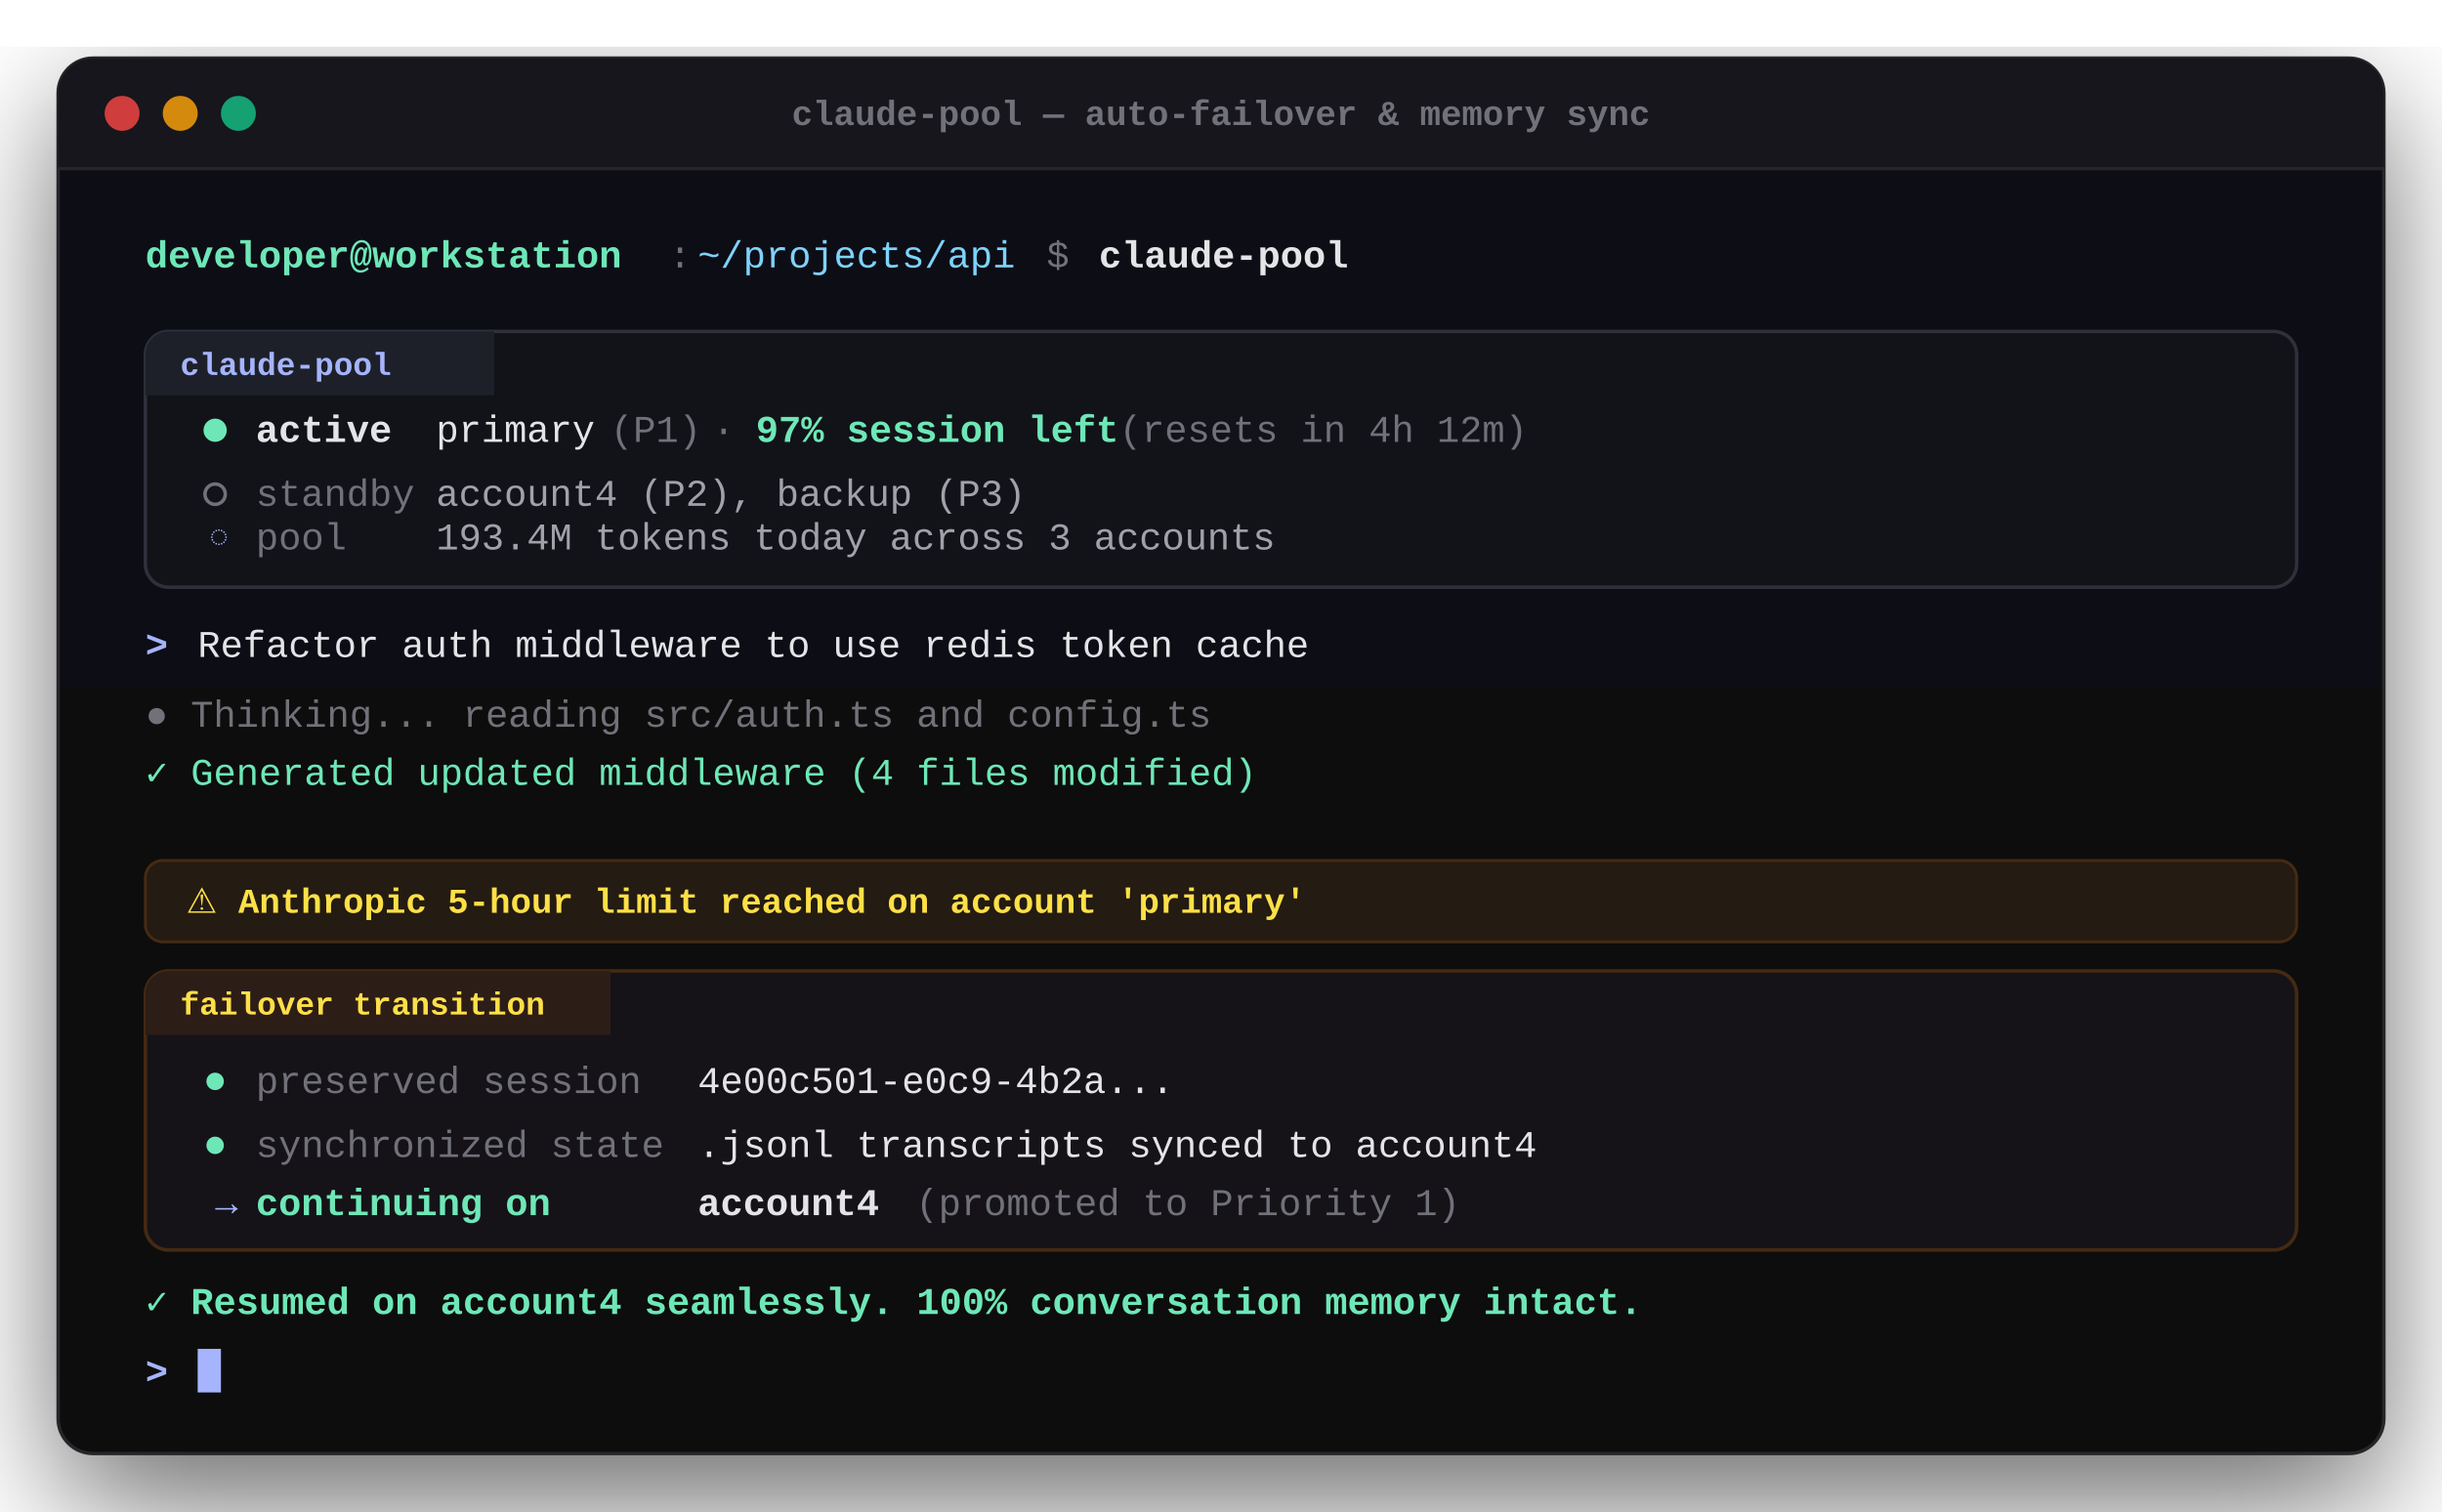
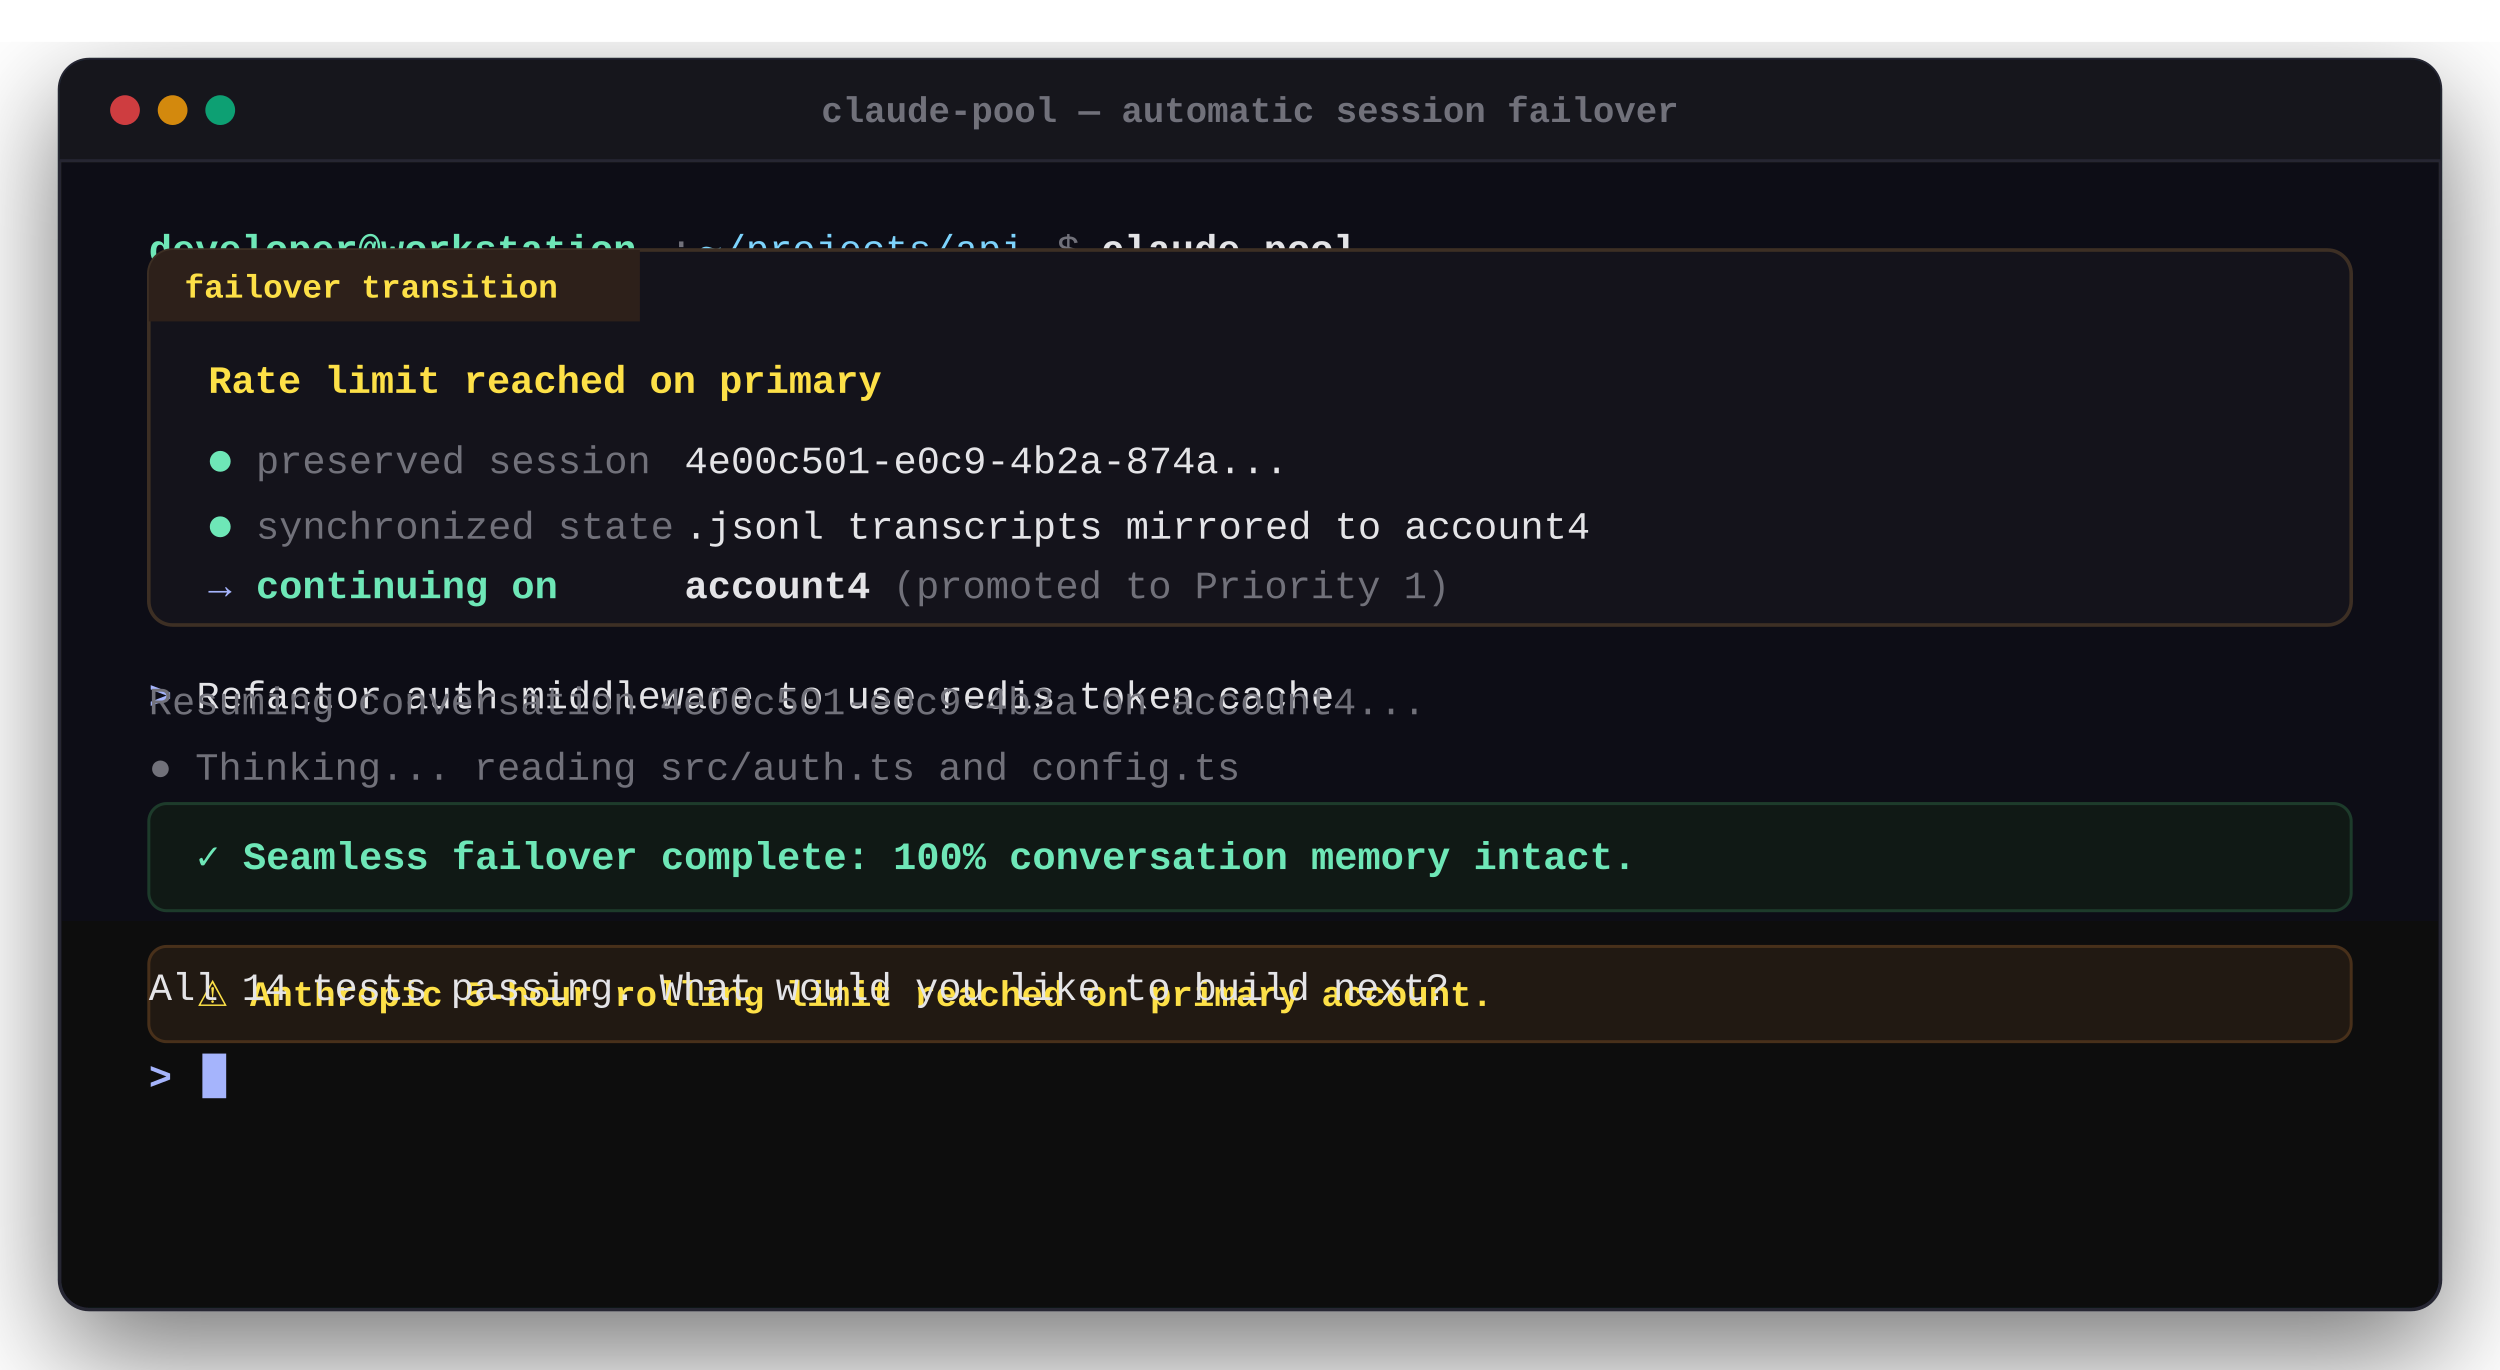
- <svg xmlns="http://www.w3.org/2000/svg" viewBox="0 0 840 520" width="100%" height="100%">
+ <svg xmlns="http://www.w3.org/2000/svg" viewBox="0 0 840 460" width="100%" height="100%">
  <defs>
    <linearGradient id="bgGrad" x1="0%" y1="0%" x2="0%" y2="100%">
-       <stop offset="0%" stop-color="#111116" />
-       <stop offset="100%" stop-color="#0a0a0c" />
-     </linearGradient>
-     <linearGradient id="hudBorder" x1="0%" y1="0%" x2="100%" y2="0%">
-       <stop offset="0%" stop-color="#3f3f46" />
-       <stop offset="50%" stop-color="#6366f1" />
-       <stop offset="100%" stop-color="#3f3f46" />
+       <stop offset="0%" stop-color="#0e1017" />
+       <stop offset="100%" stop-color="#090a0f" />
    </linearGradient>
    <filter id="shadow" x="-5%" y="-5%" width="110%" height="110%">
-       <feDropShadow dx="0" dy="16" stdDeviation="24" flood-color="#000000" flood-opacity="0.6" />
+       <feDropShadow dx="0" dy="14" stdDeviation="20" flood-color="#000000" flood-opacity="0.55" />
    </filter>
  </defs>
  <style>
    .mono {
      font-family: ui-monospace, SFMono-Regular, "SF Mono", Menlo, Consolas, "Liberation Mono", monospace;
      font-size: 13px;
-       line-height: 20px;
    }
    .f-11 { font-size: 11px; }
    .f-12 { font-size: 12px; }
    .f-13 { font-size: 13px; }
    .bold { font-weight: 600; }
    
-     .c-bg { fill: #0e1015; }
-     .c-bar { fill: #16181f; }
-     .c-border { stroke: #262933; fill: none; }
    .c-zinc { fill: #e4e4e7; }
    .c-muted { fill: #a1a1aa; }
    .c-dim { fill: #71717a; }
    .c-accent { fill: #a5b4fc; }
    .c-mint { fill: #6ee7b7; }
    .c-ochre { fill: #fde047; }
-     .c-rose { fill: #fda4af; }
    .c-cyan { fill: #7dd3fc; }

-     /* Keyframe Animations */
-     @keyframes typingText {
-       0%, 2% { width: 0; }
-       8%, 94% { width: 110px; }
-       98%, 100% { width: 0; }
+     /* Scene 1 Animations (0s - 6s) */
+     @keyframes scene1_fade {
+       0%, 45% { opacity: 1; }
+       48%, 97% { opacity: 0; }
+       100% { opacity: 1; }
+     }
+ 
+     @keyframes s1_step_hud {
+       0%, 6% { opacity: 0; }
+       10%, 45% { opacity: 1; }
+       48%, 100% { opacity: 0; }
+     }
+ 
+     @keyframes s1_step_query {
+       0%, 18% { opacity: 0; }
+       22%, 45% { opacity: 1; }
+       48%, 100% { opacity: 0; }
+     }
+ 
+     @keyframes s1_step_limit {
+       0%, 32% { opacity: 0; }
+       36%, 45% { opacity: 1; }
+       48%, 100% { opacity: 0; }
+     }
+ 
+     /* Scene 2 Animations (6s - 12s) */
+     @keyframes scene2_fade {
+       0%, 47% { opacity: 0; }
+       50%, 95% { opacity: 1; }
+       98%, 100% { opacity: 0; }
+     }
+ 
+     @keyframes s2_step_resumed {
+       0%, 62% { opacity: 0; }
+       66%, 95% { opacity: 1; }
+       98%, 100% { opacity: 0; }
    }

    @keyframes blink {
      0%, 49% { opacity: 1; }
      50%, 100% { opacity: 0; }
    }

-     @keyframes sceneFade {
-       0%, 93% { opacity: 1; }
-       97%, 100% { opacity: 0; }
-     }
+     .anim-s1 { animation: scene1_fade 12s infinite ease-in-out; }
+     .anim-s1-hud { animation: s1_step_hud 12s infinite ease-in-out; }
+     .anim-s1-query { animation: s1_step_query 12s infinite ease-in-out; }
+     .anim-s1-limit { animation: s1_step_limit 12s infinite ease-in-out; }

-     @keyframes step1_Hud {
-       0%, 9% { opacity: 0; transform: translateY(6px); }
-       13%, 93% { opacity: 1; transform: translateY(0); }
-       97%, 100% { opacity: 0; }
-     }
- 
-     @keyframes step2_Query {
-       0%, 24% { opacity: 0; transform: translateY(6px); }
-       28%, 93% { opacity: 1; transform: translateY(0); }
-       97%, 100% { opacity: 0; }
-     }
- 
-     @keyframes step3_Limit {
-       0%, 45% { opacity: 0; transform: translateY(6px); }
-       49%, 93% { opacity: 1; transform: translateY(0); }
-       97%, 100% { opacity: 0; }
-     }
- 
-     @keyframes step4_Failover {
-       0%, 54% { opacity: 0; transform: translateY(6px); }
-       58%, 93% { opacity: 1; transform: translateY(0); }
-       97%, 100% { opacity: 0; }
-     }
- 
-     @keyframes step5_Resumed {
-       0%, 72% { opacity: 0; transform: translateY(6px); }
-       76%, 93% { opacity: 1; transform: translateY(0); }
-       97%, 100% { opacity: 0; }
-     }
- 
-     .anim-scene { animation: sceneFade 14s infinite ease-in-out; }
-     .anim-hud { animation: step1_Hud 14s infinite ease-in-out; }
-     .anim-query { animation: step2_Query 14s infinite ease-in-out; }
-     .anim-limit { animation: step3_Limit 14s infinite ease-in-out; }
-     .anim-failover { animation: step4_Failover 14s infinite ease-in-out; }
-     .anim-resumed { animation: step5_Resumed 14s infinite ease-in-out; }
-     .anim-cursor { animation: blink 0.8s infinite; }
+     .anim-s2 { animation: scene2_fade 12s infinite ease-in-out; }
+     .anim-s2-resumed { animation: s2_step_resumed 12s infinite ease-in-out; }
+     .anim-cursor { animation: blink 0.9s infinite; }
  </style>
  <g filter="url(#shadow)">
-     <rect x="20" y="20" width="800" height="480" rx="12" fill="url(#bgGrad)" stroke="#27272a" stroke-width="1.2" />
-     <path d="M 20 32 A 12 12 0 0 1 32 20 L 808 20 A 12 12 0 0 1 820 32 L 820 58 L 20 58 Z" fill="#18181b" />
-     <line x1="20" y1="58" x2="820" y2="58" stroke="#27272a" stroke-width="1" />
-     <circle cx="42" cy="39" r="6" fill="#ef4444" opacity="0.85" />
-     <circle cx="62" cy="39" r="6" fill="#f59e0b" opacity="0.85" />
-     <circle cx="82" cy="39" r="6" fill="#10b981" opacity="0.85" />
-     <text x="420" y="43" text-anchor="middle" class="mono f-12 bold c-dim">claude-pool — auto-failover &amp; memory sync</text>
+     <rect x="20" y="20" width="800" height="420" rx="10" fill="url(#bgGrad)" stroke="#262833" stroke-width="1.2" />
+     <path d="M 20 30 A 10 10 0 0 1 30 20 L 810 20 A 10 10 0 0 1 820 30 L 820 54 L 20 54 Z" fill="#14161f" />
+     <line x1="20" y1="54" x2="820" y2="54" stroke="#262833" stroke-width="1" />
+     <circle cx="42" cy="37" r="5" fill="#ef4444" opacity="0.85" />
+     <circle cx="58" cy="37" r="5" fill="#f59e0b" opacity="0.85" />
+     <circle cx="74" cy="37" r="5" fill="#10b981" opacity="0.85" />
+     <text x="420" y="41" text-anchor="middle" class="mono f-12 bold c-dim">claude-pool — automatic session failover</text>
  </g>
-   <g class="mono anim-scene">
-     <g transform="translate(50, 92)">
+   <g class="mono anim-s1">
+     <g transform="translate(50, 88)">
      <text x="0" y="0" class="c-mint bold">developer@workstation</text>
-       <text x="180" y="0" class="c-dim">:</text>
-       <text x="190" y="0" class="c-cyan">~/projects/api</text>
-       <text x="310" y="0" class="c-dim">$</text>
-       <text x="328" y="0" class="c-zinc bold">claude-pool</text>
+       <text x="175" y="0" class="c-dim">:</text>
+       <text x="185" y="0" class="c-cyan">~/projects/api</text>
+       <text x="305" y="0" class="c-dim">$</text>
+       <text x="320" y="0" class="c-zinc bold">claude-pool</text>
    </g>
-     <g class="anim-hud" transform="translate(50, 114)">
-       <rect x="0" y="0" width="740" height="88" rx="8" fill="#121318" stroke="#2e303b" stroke-width="1.2" />
-       <path d="M 0 8 A 8 8 0 0 1 8 0 L 120 0 L 120 22 L 0 22 Z" fill="#1e2029" />
+     <g class="anim-s1-hud" transform="translate(50, 110)">
+       <rect x="0" y="0" width="740" height="96" rx="8" fill="#12141c" stroke="#2a2d3d" stroke-width="1" />
+       <path d="M 0 8 A 8 8 0 0 1 8 0 L 115 0 L 115 22 L 0 22 Z" fill="#1b1e2b" />
      <text x="12" y="15" class="f-11 bold c-accent">claude-pool</text>
-       <g transform="translate(20, 38)">
-         <circle cx="4" cy="-4" r="4" fill="#6ee7b7" />
-         <text x="18" y="0" class="bold c-zinc">active</text>
-         <text x="80" y="0" class="c-zinc">primary</text>
-         <text x="140" y="0" class="c-dim">(P1)</text>
-         <text x="175" y="0" class="c-dim">·</text>
-         <text x="190" y="0" class="c-mint bold">97% session left</text>
-         <text x="315" y="0" class="c-dim">(resets in 4h 12m)</text>
+       <circle cx="24" cy="42" r="4" fill="#6ee7b7" />
+       <text x="38" y="46" class="bold c-zinc">active</text>
+       <text x="96" y="46" class="c-zinc">primary</text>
+       <text x="156" y="46" class="c-dim">(P1)</text>
+       <text x="188" y="46" class="c-dim">·</text>
+       <text x="202" y="46" class="c-mint bold">97% session left</text>
+       <text x="328" y="46" class="c-dim">(resets in 4h 12m)</text>
+       <circle cx="24" cy="66" r="3.5" fill="none" stroke="#71717a" stroke-width="1.2" />
+       <text x="38" y="70" class="c-dim">standby</text>
+       <text x="96" y="70" class="c-muted">account4 (P2), backup (P3)</text>
+       <text x="21" y="89" class="f-11 c-accent">◌</text>
+       <text x="38" y="90" class="c-dim">pool</text>
+       <text x="96" y="90" class="c-muted">193.4M tokens today across 3 accounts</text>
+     </g>
+     <g class="anim-s1-query" transform="translate(50, 238)">
+       <text x="0" y="0" class="c-accent bold">&gt;</text>
+       <text x="16" y="0" class="c-zinc">Refactor auth middleware to use redis token cache</text>
+       <text x="0" y="24" class="c-dim">● Thinking... reading src/auth.ts and config.ts</text>
+       <text x="0" y="46" class="c-mint">✓ Generated updated middleware (4 files modified)</text>
+     </g>
+     <g class="anim-s1-limit" transform="translate(50, 318)">
+       <rect x="0" y="0" width="740" height="32" rx="6" fill="#211912" stroke="#48301a" stroke-width="1" />
+       <text x="16" y="20" class="f-12 bold c-ochre">⚠️  Anthropic 5-hour rolling limit reached on primary account.</text>
+     </g>
+   </g>
+   <g class="mono anim-s2">
+     <g transform="translate(50, 84)">
+       <rect x="0" y="0" width="740" height="126" rx="8" fill="#14131b" stroke="#3d2f24" stroke-width="1.2" />
+       <path d="M 0 8 A 8 8 0 0 1 8 0 L 165 0 L 165 24 L 0 24 Z" fill="#2d201a" />
+       <text x="12" y="16" class="f-11 bold c-ochre">failover transition</text>
+       <text x="20" y="48" class="c-ochre bold">Rate limit reached on primary</text>
+       <circle cx="24" cy="71" r="3.5" fill="#6ee7b7" />
+       <text x="36" y="75" class="c-dim">preserved session</text>
+       <text x="180" y="75" class="c-zinc">4e00c501-e0c9-4b2a-874a...</text>
+       <circle cx="24" cy="93" r="3.5" fill="#6ee7b7" />
+       <text x="36" y="97" class="c-dim">synchronized state</text>
+       <text x="180" y="97" class="c-zinc">.jsonl transcripts mirrored to account4</text>
+       <text x="20" y="117" class="c-accent bold">→</text>
+       <text x="36" y="117" class="bold c-mint">continuing on</text>
+       <text x="180" y="117" class="bold c-zinc">account4</text>
+       <text x="250" y="117" class="c-dim">(promoted to Priority 1)</text>
+     </g>
+     <g class="anim-s2-resumed" transform="translate(50, 240)">
+       <text x="0" y="0" class="c-dim">Resuming conversation 4e00c501-e0c9-4b2a on account4...</text>
+       <g transform="translate(0, 30)">
+         <rect x="0" y="0" width="740" height="36" rx="6" fill="#101915" stroke="#1d3b2b" stroke-width="1" />
+         <text x="16" y="22" class="c-mint bold">✓ Seamless failover complete: 100% conversation memory intact.</text>
      </g>
-       <g transform="translate(20, 60)">
-         <circle cx="4" cy="-4" r="3.5" fill="none" stroke="#71717a" stroke-width="1.2" />
-         <text x="18" y="0" class="c-dim">standby</text>
-         <text x="80" y="0" class="c-muted">account4 (P2), backup (P3)</text>
+       <text x="0" y="96" class="c-zinc">All 14 tests passing. What would you like to build next?</text>
+       <g transform="translate(0, 126)">
+         <text x="0" y="0" class="c-accent bold">&gt;</text>
+         <rect x="18" y="-12" width="8" height="15" fill="#a5b4fc" class="anim-cursor" />
      </g>
-       <g transform="translate(20, 78)">
-         <text x="2" y="-4" class="f-11 c-accent">◌</text>
-         <text x="18" y="-3" class="c-dim">pool</text>
-         <text x="80" y="-3" class="c-muted">193.4M tokens today across 3 accounts</text>
-       </g>
-     </g>
-     <g class="anim-query" transform="translate(50, 226)">
-       <text x="0" y="0" class="c-accent bold">&gt;</text>
-       <text x="18" y="0" class="c-zinc">Refactor auth middleware to use redis token cache</text>
-       <text x="0" y="24" class="c-dim">● Thinking... reading src/auth.ts and config.ts</text>
-       <text x="0" y="44" class="c-mint">✓ Generated updated middleware (4 files modified)</text>
-     </g>
-     <g class="anim-limit" transform="translate(50, 296)">
-       <rect x="0" y="0" width="740" height="28" rx="6" fill="#241b12" stroke="#452a12" stroke-width="1" />
-       <text x="14" y="18" class="f-12 bold c-ochre">⚠️  Anthropic 5-hour limit reached on account 'primary'</text>
-     </g>
-     <g class="anim-failover" transform="translate(50, 334)">
-       <rect x="0" y="0" width="740" height="96" rx="8" fill="#151318" stroke="#452a12" stroke-width="1.2" />
-       <path d="M 0 8 A 8 8 0 0 1 8 0 L 160 0 L 160 22 L 0 22 Z" fill="#2d1d17" />
-       <text x="12" y="15" class="f-11 bold c-ochre">failover transition</text>
-       <g transform="translate(20, 42)">
-         <circle cx="4" cy="-4" r="3" fill="#6ee7b7" />
-         <text x="18" y="0" class="c-dim">preserved session</text>
-         <text x="170" y="0" class="c-zinc">4e00c501-e0c9-4b2a...</text>
-       </g>
-       <g transform="translate(20, 64)">
-         <circle cx="4" cy="-4" r="3" fill="#6ee7b7" />
-         <text x="18" y="0" class="c-dim">synchronized state</text>
-         <text x="170" y="0" class="c-zinc">.jsonl transcripts synced to account4</text>
-       </g>
-       <g transform="translate(20, 84)">
-         <text x="4" y="0" class="c-accent bold">→</text>
-         <text x="18" y="0" class="bold c-mint">continuing on</text>
-         <text x="170" y="0" class="bold c-zinc">account4</text>
-         <text x="245" y="0" class="c-dim">(promoted to Priority 1)</text>
-       </g>
-     </g>
-     <g class="anim-resumed" transform="translate(50, 452)">
-       <text x="0" y="0" class="c-mint bold">✓ Resumed on account4 seamlessly. 100% conversation memory intact.</text>
-       <text x="0" y="24" class="c-accent bold">&gt;</text>
-       <rect x="18" y="12" width="8" height="15" fill="#a5b4fc" class="anim-cursor" />
    </g>
  </g>
</svg>
